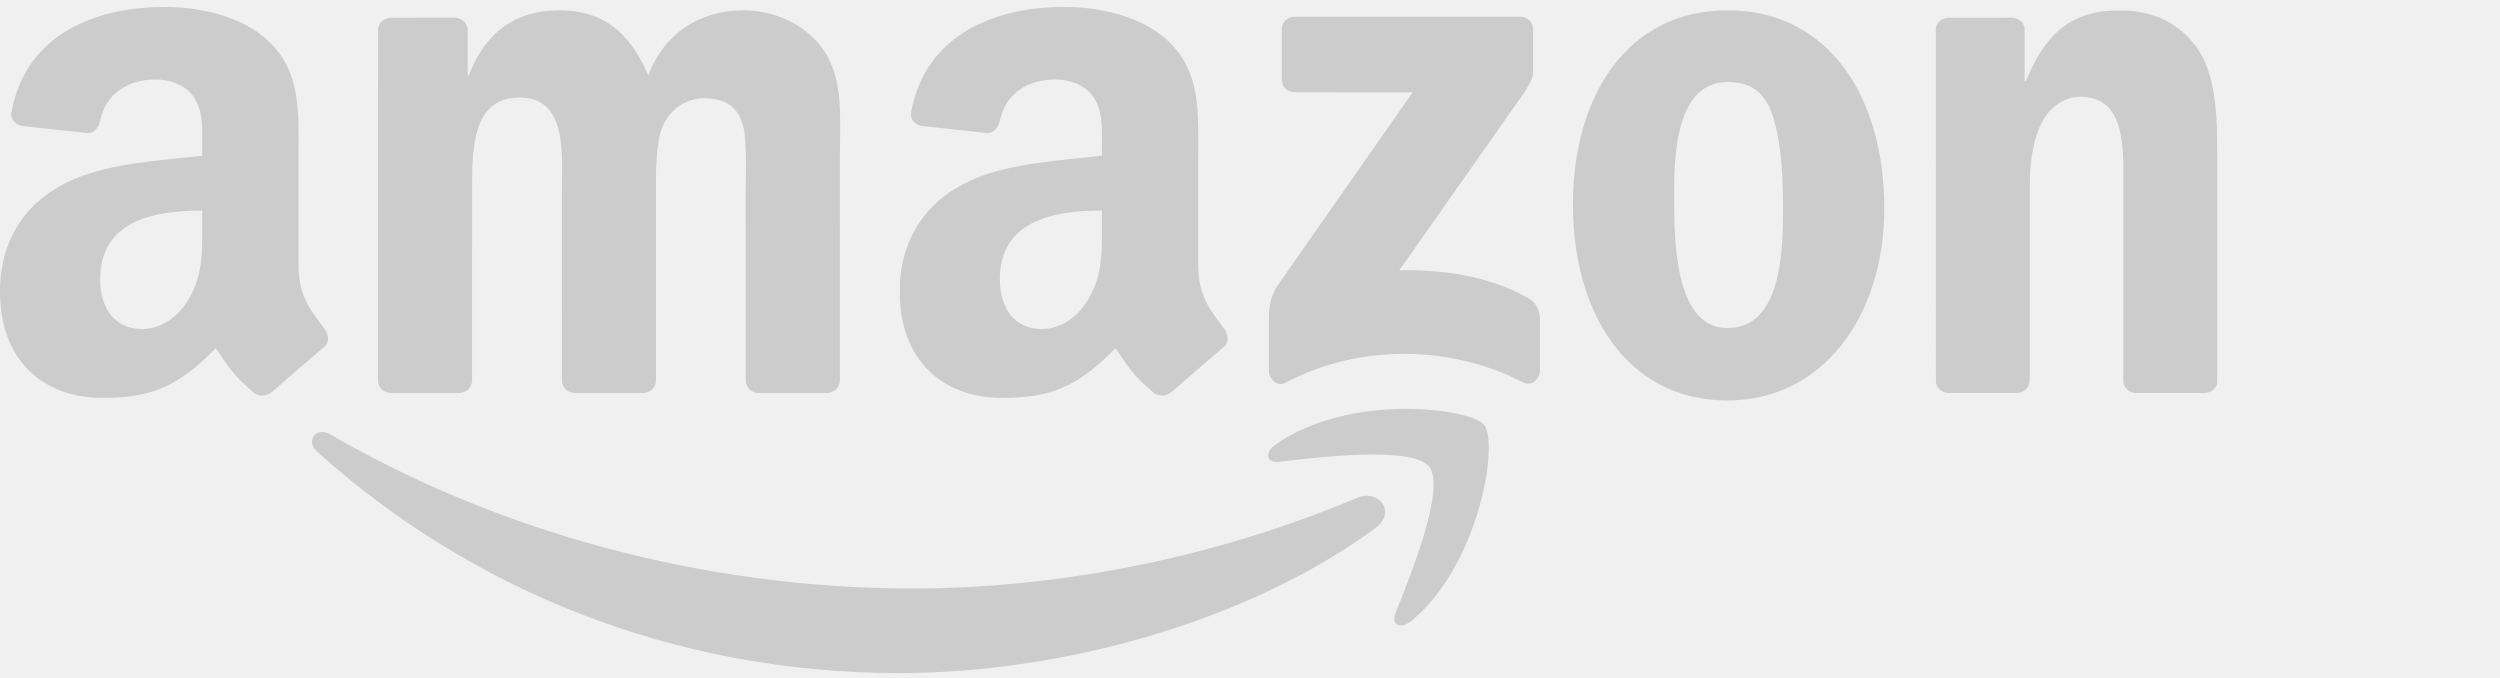
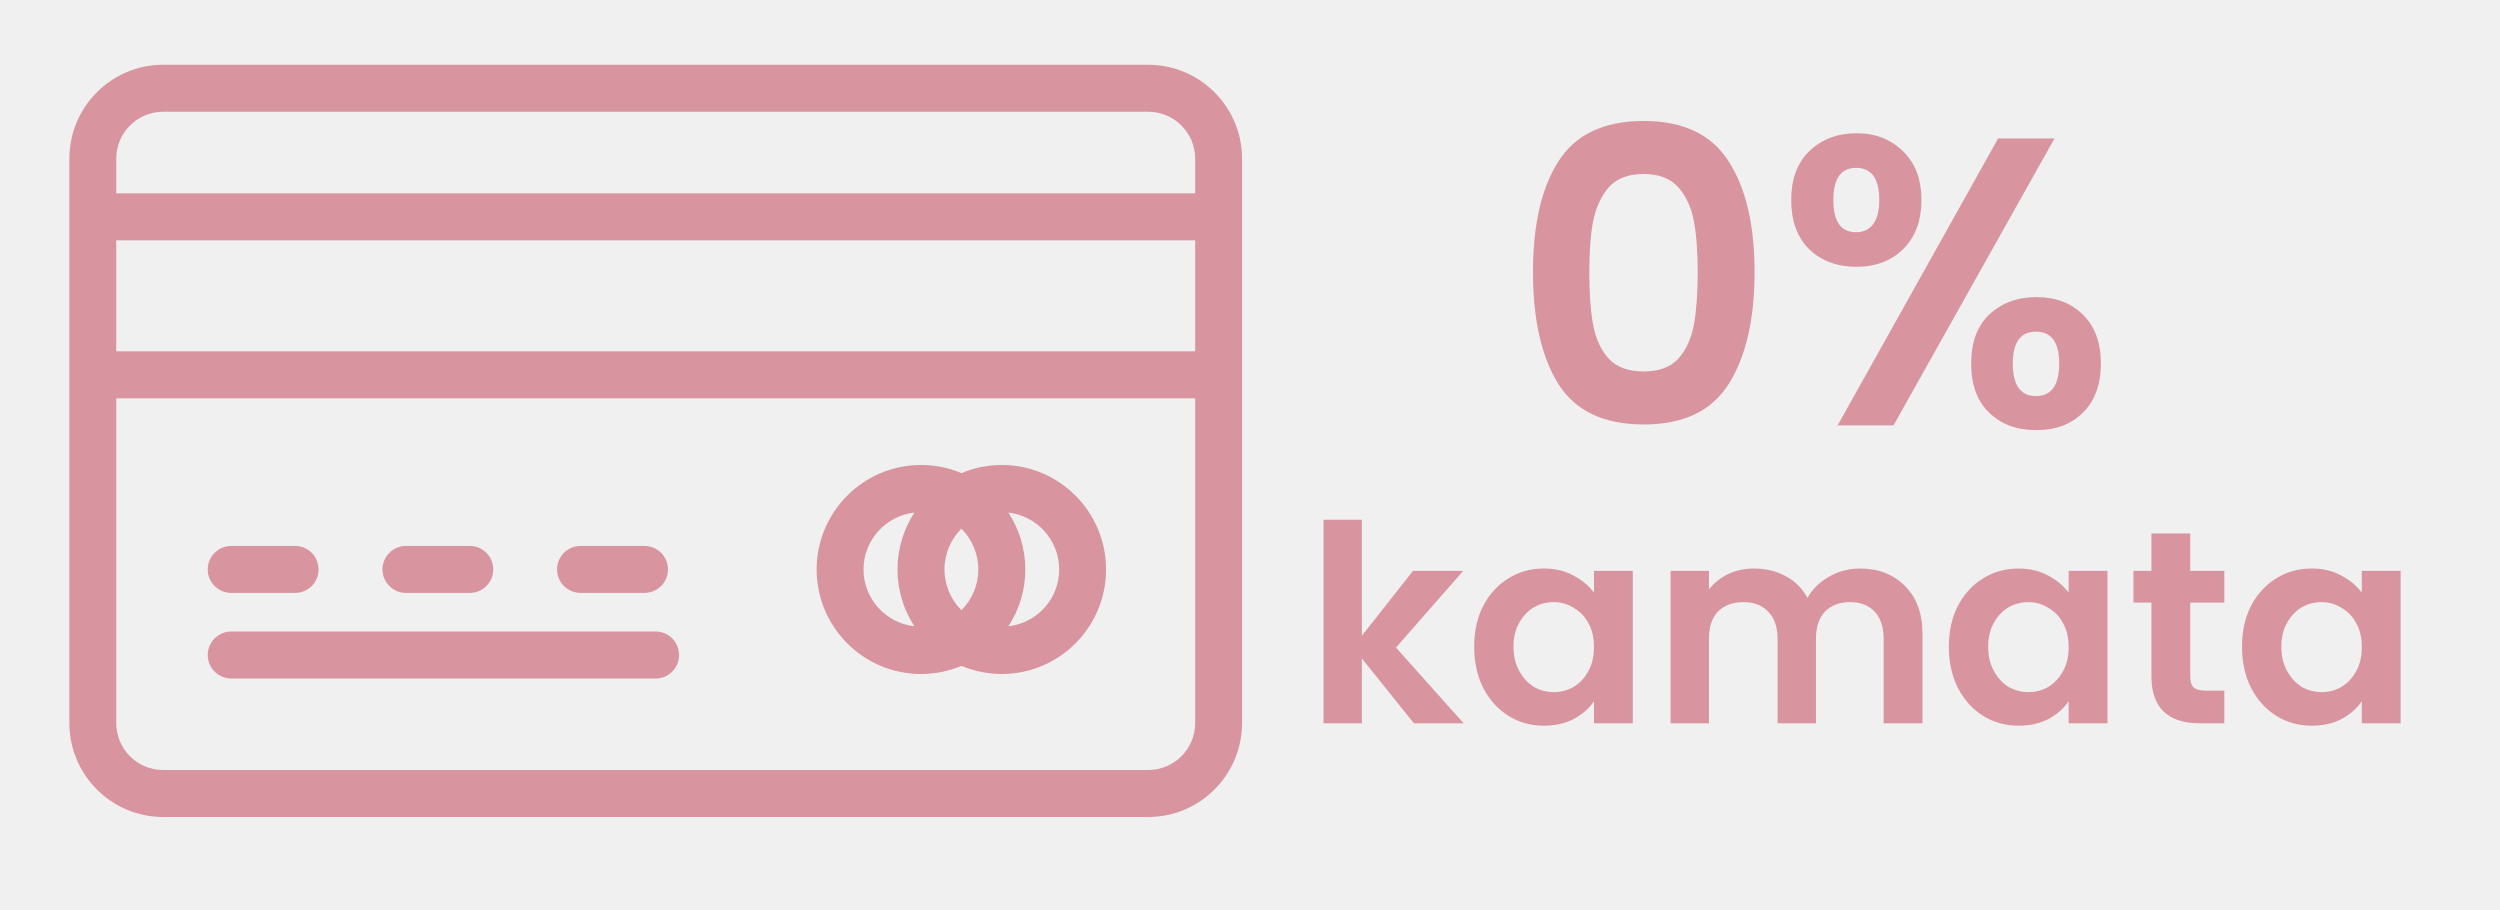
- <svg xmlns="http://www.w3.org/2000/svg" xmlns:xlink="http://www.w3.org/1999/xlink" width="96px" height="26px" viewBox="0 0 96 26" version="1.1">
+ <svg xmlns="http://www.w3.org/2000/svg" width="110" zoomAndPan="magnify" viewBox="0 0 82.5 30" height="40" preserveAspectRatio="xMidYMid meet" version="1.0">
  <defs>
-     <polygon id="path-1" points="10.955 0.265 10.955 14.963 0.131 14.963 0.131 0.265 10.955 0.265" />
-     <polygon id="path-3" points="12.841 0.135 0.243 0.135 0.243 15.15 12.841 15.15 12.841 0.135" />
-     <polygon id="path-5" points="12.598 0.135 0 0.135 0 15.15 12.598 15.15 12.598 0.135" />
+     <filter x="0%" y="0%" width="100%" height="100%" id="id1">
+       <feColorMatrix values="0 0 0 0 1 0 0 0 0 1 0 0 0 0 1 0 0 0 1 0" color-interpolation-filters="sRGB" />
+     </filter>
+     <g />
+     <clipPath id="id2">
+       <path d="M 42 0 L 80.926 0 L 80.926 27 L 42 27 Z M 42 0 " clip-rule="nonzero" />
+     </clipPath>
+     <mask id="id3">
+       <g filter="url(#id1)">
+         <rect x="-8.25" width="99" fill="#000000" y="-3" height="36" fill-opacity="0.4" />
+       </g>
+     </mask>
+     <clipPath id="id4">
+       <rect x="0" width="39" y="0" height="27" />
+     </clipPath>
+     <mask id="id5">
+       <g filter="url(#id1)">
+         <rect x="-8.25" width="99" fill="#000000" y="-3" height="36" fill-opacity="0.4" />
+       </g>
+     </mask>
+     <clipPath id="id6">
+       <path d="M 0.289 0.137 L 38.988 0.137 L 38.988 24.965 L 0.289 24.965 Z M 0.289 0.137 " clip-rule="nonzero" />
+     </clipPath>
+     <clipPath id="id7">
+       <rect x="0" width="40" y="0" height="26" />
+     </clipPath>
  </defs>
-   <g id="Homepage-Wireframes" stroke="none" stroke-width="1" fill="none" fill-rule="evenodd">
-     <g id="Homepage---v3---1440" transform="translate(-1024, -944)">
-       <g id="//Hero" transform="translate(-1, 0)">
-         <g id="//logos" transform="translate(329, 892)">
-           <g id="Amazon-logo" transform="translate(696, 52)">
-             <path d="M52.826,20.271 C47.879,23.91 40.706,25.846 34.53,25.846 C25.873,25.846 18.078,22.656 12.18,17.346 C11.717,16.929 12.13,16.36 12.686,16.683 C19.051,20.375 26.921,22.598 35.049,22.598 C40.533,22.598 46.56,21.463 52.107,19.118 C52.943,18.764 53.644,19.668 52.826,20.271" id="Fill-1" fill="#CCC" />
-             <path d="M54.885,17.927 C54.252,17.12 50.702,17.545 49.107,17.735 C48.624,17.793 48.549,17.372 48.985,17.067 C51.817,15.084 56.457,15.657 56.996,16.321 C57.539,16.99 56.853,21.628 54.2,23.842 C53.792,24.182 53.403,24 53.584,23.551 C54.181,22.064 55.519,18.736 54.885,17.927" id="Fill-3" fill="#CCC" />
-             <path d="M49.219,3.059 L49.219,1.132 C49.221,0.839 49.443,0.644 49.71,0.645 L58.372,0.644 C58.649,0.644 58.872,0.845 58.872,1.13 L58.872,2.782 C58.869,3.06 58.635,3.421 58.22,3.995 L53.732,10.382 C55.398,10.343 57.16,10.592 58.673,11.44 C59.015,11.631 59.106,11.914 59.133,12.192 L59.133,14.248 C59.133,14.531 58.821,14.859 58.495,14.688 C55.828,13.296 52.29,13.144 49.342,14.706 C49.041,14.865 48.725,14.542 48.725,14.258 L48.725,12.304 C48.725,11.991 48.731,11.457 49.048,10.98 L54.247,3.545 L49.72,3.544 C49.443,3.544 49.221,3.348 49.219,3.059" id="Fill-5" fill="#CCC" />
-             <path d="M17.62,15.093 L14.985,15.093 C14.734,15.077 14.534,14.889 14.514,14.649 L14.516,1.165 C14.516,0.895 14.743,0.68 15.024,0.68 L17.478,0.679 C17.735,0.692 17.941,0.886 17.957,1.132 L17.957,2.892 L18.007,2.892 C18.646,1.19 19.852,0.395 21.475,0.395 C23.123,0.395 24.157,1.19 24.895,2.892 C25.535,1.19 26.986,0.395 28.536,0.395 C29.643,0.395 30.848,0.849 31.586,1.871 C32.423,3.006 32.251,4.651 32.251,6.099 L32.249,14.608 C32.249,14.877 32.021,15.093 31.74,15.093 L29.108,15.093 C28.843,15.076 28.635,14.868 28.635,14.609 L28.634,7.461 C28.634,6.894 28.684,5.475 28.56,4.936 C28.364,4.027 27.773,3.772 27.011,3.772 C26.371,3.772 25.707,4.197 25.436,4.878 C25.166,5.56 25.19,6.694 25.19,7.461 L25.19,14.608 C25.19,14.877 24.963,15.093 24.682,15.093 L22.05,15.093 C21.785,15.076 21.576,14.868 21.576,14.609 L21.574,7.461 C21.574,5.957 21.82,3.744 19.95,3.744 C18.056,3.744 18.13,5.9 18.13,7.461 L18.129,14.608 C18.129,14.877 17.901,15.093 17.62,15.093" id="Fill-7" fill="#CCC" />
-             <path d="M66.353,3.148 C64.41,3.148 64.287,5.786 64.287,7.432 C64.287,9.078 64.263,12.597 66.329,12.597 C68.372,12.597 68.469,9.759 68.469,8.029 C68.469,6.894 68.42,5.531 68.076,4.453 C67.78,3.517 67.189,3.148 66.353,3.148 M66.329,0.395 C70.241,0.395 72.356,3.744 72.356,8 C72.356,12.114 70.02,15.378 66.329,15.378 C62.492,15.378 60.4,12.029 60.4,7.858 C60.4,3.658 62.516,0.395 66.329,0.395" id="Fill-9" fill="#CCC" />
-             <g id="Group-13" transform="translate(74.19497, 0.130485)">
-               <mask id="mask-2" fill="white">
-                 <use xlink:href="#path-1" />
-               </mask>
-               <g id="Clip-12" />
-               <path d="M3.234,14.963 L0.608,14.963 C0.344,14.946 0.135,14.737 0.135,14.479 L0.131,0.99 C0.153,0.743 0.372,0.55 0.637,0.55 L3.082,0.549 C3.312,0.561 3.502,0.717 3.55,0.926 L3.55,2.989 L3.6,2.989 C4.338,1.144 5.371,0.265 7.191,0.265 C8.372,0.265 9.528,0.69 10.266,1.854 C10.955,2.932 10.955,4.748 10.955,6.054 L10.955,14.539 C10.926,14.777 10.71,14.963 10.45,14.963 L7.808,14.963 C7.564,14.947 7.367,14.769 7.339,14.539 L7.339,7.217 C7.339,5.742 7.512,3.585 5.691,3.585 C5.051,3.585 4.461,4.01 4.166,4.663 C3.796,5.486 3.747,6.308 3.747,7.217 L3.747,14.478 C3.743,14.747 3.515,14.963 3.234,14.963" id="Fill-11" fill="#CCC" mask="url(#mask-2)" />
+   <g clip-path="url(#id2)">
+     <g mask="url(#id3)">
+       <g transform="matrix(1, 0, 0, 1, 42, 0.000000000000005692)">
+         <g clip-path="url(#id4)">
+           <g fill="#b40c26" fill-opacity="1">
+             <g transform="translate(7.869454, 14.03865)">
+               <g>
+                 <path d="M 0.719 -5.062 C 0.719 -6.625 1 -7.844 1.562 -8.719 C 2.125 -9.602 3.062 -10.047 4.375 -10.047 C 5.676 -10.047 6.609 -9.602 7.172 -8.719 C 7.742 -7.844 8.031 -6.625 8.031 -5.062 C 8.031 -3.488 7.742 -2.254 7.172 -1.359 C 6.609 -0.473 5.676 -0.031 4.375 -0.031 C 3.062 -0.031 2.125 -0.473 1.562 -1.359 C 1 -2.254 0.719 -3.488 0.719 -5.062 Z M 6.156 -5.062 C 6.156 -5.727 6.113 -6.285 6.031 -6.734 C 5.945 -7.191 5.773 -7.566 5.516 -7.859 C 5.254 -8.148 4.875 -8.297 4.375 -8.297 C 3.863 -8.297 3.477 -8.148 3.219 -7.859 C 2.969 -7.566 2.797 -7.191 2.703 -6.734 C 2.617 -6.285 2.578 -5.727 2.578 -5.062 C 2.578 -4.375 2.617 -3.797 2.703 -3.328 C 2.785 -2.867 2.957 -2.492 3.219 -2.203 C 3.477 -1.922 3.863 -1.781 4.375 -1.781 C 4.875 -1.781 5.254 -1.922 5.516 -2.203 C 5.773 -2.492 5.945 -2.867 6.031 -3.328 C 6.113 -3.797 6.156 -4.375 6.156 -5.062 Z M 6.156 -5.062 " />
+               </g>
            </g>
-             <g id="Group-16" transform="translate(34.3052, 0.130485)">
-               <mask id="mask-4" fill="white">
-                 <use xlink:href="#path-3" />
-               </mask>
-               <g id="Clip-15" />
-               <path d="M10.665,14.929 C10.491,15.085 10.24,15.096 10.043,14.99 C9.168,14.265 9.011,13.93 8.532,13.24 C7.086,14.709 6.062,15.15 4.187,15.15 C1.969,15.15 0.243,13.784 0.243,11.055 C0.243,8.922 1.402,7.472 3.053,6.761 C4.483,6.135 6.48,6.021 8.009,5.85 L8.009,5.509 C8.009,4.883 8.058,4.145 7.688,3.604 C7.368,3.12 6.751,2.921 6.209,2.921 C5.204,2.921 4.311,3.435 4.091,4.499 C4.045,4.736 3.872,4.97 3.633,4.982 L1.078,4.706 C0.863,4.658 0.623,4.485 0.685,4.157 C1.273,1.068 4.071,0.135 6.578,0.135 C7.861,0.135 9.537,0.475 10.548,1.443 C11.83,2.637 11.707,4.23 11.707,5.965 L11.707,10.057 C11.707,11.289 12.22,11.829 12.701,12.492 C12.87,12.732 12.908,13.015 12.693,13.19 C12.155,13.64 11.198,14.468 10.672,14.935 L10.665,14.929 Z M8.009,8.524 C8.009,9.548 8.033,10.4 7.515,11.311 C7.097,12.05 6.431,12.505 5.691,12.505 C4.681,12.505 4.089,11.737 4.089,10.599 C4.089,8.362 6.102,7.955 8.009,7.955 L8.009,8.524 Z" id="Fill-14" fill="#CCC" mask="url(#mask-4)" />
+           </g>
+           <g fill="#b40c26" fill-opacity="1">
+             <g transform="translate(16.61004, 14.03865)">
+               <g>
+                 <path d="M 0.5 -7.438 C 0.5 -8.125 0.695 -8.66 1.094 -9.047 C 1.5 -9.441 2.02 -9.641 2.656 -9.641 C 3.281 -9.641 3.789 -9.441 4.188 -9.047 C 4.594 -8.66 4.797 -8.125 4.797 -7.438 C 4.797 -6.75 4.594 -6.207 4.188 -5.812 C 3.789 -5.426 3.281 -5.234 2.656 -5.234 C 2.02 -5.234 1.5 -5.426 1.094 -5.812 C 0.695 -6.207 0.5 -6.75 0.5 -7.438 Z M 9.188 -9.469 L 3.875 0 L 2.031 0 L 7.328 -9.469 Z M 2.641 -8.5 C 2.141 -8.5 1.891 -8.145 1.891 -7.438 C 1.891 -6.727 2.141 -6.375 2.641 -6.375 C 2.879 -6.375 3.066 -6.461 3.203 -6.641 C 3.336 -6.816 3.406 -7.082 3.406 -7.438 C 3.406 -8.145 3.148 -8.5 2.641 -8.5 Z M 6.438 -2.047 C 6.438 -2.734 6.633 -3.27 7.031 -3.656 C 7.438 -4.039 7.957 -4.234 8.594 -4.234 C 9.227 -4.234 9.738 -4.039 10.125 -3.656 C 10.52 -3.27 10.719 -2.734 10.719 -2.047 C 10.719 -1.348 10.52 -0.805 10.125 -0.422 C 9.738 -0.035 9.227 0.156 8.594 0.156 C 7.945 0.156 7.426 -0.035 7.031 -0.422 C 6.633 -0.805 6.438 -1.348 6.438 -2.047 Z M 8.578 -3.094 C 8.066 -3.094 7.812 -2.742 7.812 -2.047 C 7.812 -1.328 8.066 -0.969 8.578 -0.969 C 9.086 -0.969 9.344 -1.328 9.344 -2.047 C 9.344 -2.742 9.086 -3.094 8.578 -3.094 Z M 8.578 -3.094 " />
+               </g>
            </g>
-             <g id="Group-19" transform="translate(0, 0.130485)">
-               <mask id="mask-6" fill="white">
-                 <use xlink:href="#path-5" />
-               </mask>
-               <g id="Clip-18" />
-               <path d="M10.423,14.929 C10.249,15.085 9.996,15.096 9.8,14.99 C8.924,14.265 8.768,13.93 8.29,13.24 C6.843,14.709 5.818,15.15 3.945,15.15 C1.726,15.15 0,13.784 0,11.055 C0,8.922 1.159,7.472 2.81,6.761 C4.24,6.135 6.238,6.021 7.766,5.85 L7.766,5.509 C7.766,4.883 7.815,4.145 7.445,3.604 C7.125,3.12 6.508,2.921 5.966,2.921 C4.961,2.921 4.067,3.435 3.848,4.499 C3.802,4.736 3.629,4.97 3.39,4.982 L0.836,4.706 C0.62,4.658 0.38,4.485 0.442,4.157 C1.029,1.068 3.827,0.135 6.336,0.135 C7.618,0.135 9.294,0.475 10.305,1.443 C11.587,2.637 11.464,4.23 11.464,5.965 L11.464,10.057 C11.464,11.289 11.977,11.829 12.458,12.492 C12.626,12.732 12.665,13.015 12.45,13.19 C11.912,13.64 10.955,14.468 10.429,14.935 L10.423,14.929 Z M7.766,8.524 C7.766,9.548 7.79,10.4 7.273,11.311 C6.854,12.05 6.188,12.505 5.448,12.505 C4.438,12.505 3.846,11.737 3.846,10.599 C3.846,8.362 5.86,7.955 7.766,7.955 L7.766,8.524 Z" id="Fill-17" fill="#CCC" mask="url(#mask-6)" />
+           </g>
+           <g fill="#b40c26" fill-opacity="1">
+             <g transform="translate(27.81627, 14.03865)">
+               <g />
+             </g>
+           </g>
+           <g fill="#b40c26" fill-opacity="1">
+             <g transform="translate(1.051141, 23.87026)">
+               <g>
+                 <path d="M 3.609 0 L 1.891 -2.141 L 1.891 0 L 0.625 0 L 0.625 -6.719 L 1.891 -6.719 L 1.891 -2.891 L 3.578 -5.031 L 5.234 -5.031 L 3.016 -2.5 L 5.25 0 Z M 3.609 0 " />
+               </g>
+             </g>
+           </g>
+           <g fill="#b40c26" fill-opacity="1">
+             <g transform="translate(6.351175, 23.87026)">
+               <g>
+                 <path d="M 0.297 -2.531 C 0.297 -3.039 0.395 -3.488 0.594 -3.875 C 0.801 -4.27 1.078 -4.57 1.422 -4.781 C 1.773 -5 2.164 -5.109 2.594 -5.109 C 2.969 -5.109 3.297 -5.031 3.578 -4.875 C 3.859 -4.727 4.082 -4.539 4.25 -4.312 L 4.25 -5.031 L 5.531 -5.031 L 5.531 0 L 4.25 0 L 4.25 -0.734 C 4.094 -0.492 3.867 -0.297 3.578 -0.141 C 3.297 0.004 2.969 0.078 2.594 0.078 C 2.164 0.078 1.773 -0.031 1.422 -0.25 C 1.078 -0.469 0.801 -0.773 0.594 -1.172 C 0.395 -1.566 0.297 -2.02 0.297 -2.531 Z M 4.25 -2.516 C 4.25 -2.828 4.188 -3.094 4.062 -3.312 C 3.945 -3.531 3.785 -3.695 3.578 -3.812 C 3.379 -3.938 3.16 -4 2.922 -4 C 2.68 -4 2.461 -3.941 2.266 -3.828 C 2.066 -3.711 1.906 -3.539 1.781 -3.312 C 1.656 -3.094 1.594 -2.832 1.594 -2.531 C 1.594 -2.227 1.656 -1.961 1.781 -1.734 C 1.906 -1.504 2.066 -1.328 2.266 -1.203 C 2.473 -1.086 2.691 -1.031 2.922 -1.031 C 3.16 -1.031 3.379 -1.086 3.578 -1.203 C 3.785 -1.328 3.945 -1.5 4.062 -1.719 C 4.188 -1.938 4.25 -2.203 4.25 -2.516 Z M 4.25 -2.516 " />
+               </g>
+             </g>
+           </g>
+           <g fill="#b40c26" fill-opacity="1">
+             <g transform="translate(12.5043, 23.87026)">
+               <g>
+                 <path d="M 6.875 -5.109 C 7.488 -5.109 7.984 -4.914 8.359 -4.531 C 8.742 -4.156 8.938 -3.629 8.938 -2.953 L 8.938 0 L 7.656 0 L 7.656 -2.781 C 7.656 -3.176 7.555 -3.477 7.359 -3.688 C 7.16 -3.895 6.891 -4 6.547 -4 C 6.203 -4 5.926 -3.895 5.719 -3.688 C 5.52 -3.477 5.422 -3.176 5.422 -2.781 L 5.422 0 L 4.156 0 L 4.156 -2.781 C 4.156 -3.176 4.051 -3.477 3.844 -3.688 C 3.645 -3.895 3.375 -4 3.031 -4 C 2.676 -4 2.395 -3.895 2.188 -3.688 C 1.988 -3.477 1.891 -3.176 1.891 -2.781 L 1.891 0 L 0.625 0 L 0.625 -5.031 L 1.891 -5.031 L 1.891 -4.422 C 2.055 -4.629 2.266 -4.797 2.516 -4.922 C 2.773 -5.047 3.062 -5.109 3.375 -5.109 C 3.77 -5.109 4.117 -5.023 4.422 -4.859 C 4.734 -4.691 4.973 -4.453 5.141 -4.141 C 5.305 -4.43 5.547 -4.664 5.859 -4.844 C 6.172 -5.02 6.508 -5.109 6.875 -5.109 Z M 6.875 -5.109 " />
+               </g>
+             </g>
+           </g>
+           <g fill="#b40c26" fill-opacity="1">
+             <g transform="translate(22.01531, 23.87026)">
+               <g>
+                 <path d="M 0.297 -2.531 C 0.297 -3.039 0.395 -3.488 0.594 -3.875 C 0.801 -4.27 1.078 -4.57 1.422 -4.781 C 1.773 -5 2.164 -5.109 2.594 -5.109 C 2.969 -5.109 3.297 -5.031 3.578 -4.875 C 3.859 -4.727 4.082 -4.539 4.25 -4.312 L 4.25 -5.031 L 5.531 -5.031 L 5.531 0 L 4.25 0 L 4.25 -0.734 C 4.094 -0.492 3.867 -0.297 3.578 -0.141 C 3.297 0.004 2.969 0.078 2.594 0.078 C 2.164 0.078 1.773 -0.031 1.422 -0.25 C 1.078 -0.469 0.801 -0.773 0.594 -1.172 C 0.395 -1.566 0.297 -2.02 0.297 -2.531 Z M 4.25 -2.516 C 4.25 -2.828 4.188 -3.094 4.062 -3.312 C 3.945 -3.531 3.785 -3.695 3.578 -3.812 C 3.379 -3.938 3.16 -4 2.922 -4 C 2.68 -4 2.461 -3.941 2.266 -3.828 C 2.066 -3.711 1.906 -3.539 1.781 -3.312 C 1.656 -3.094 1.594 -2.832 1.594 -2.531 C 1.594 -2.227 1.656 -1.961 1.781 -1.734 C 1.906 -1.504 2.066 -1.328 2.266 -1.203 C 2.473 -1.086 2.691 -1.031 2.922 -1.031 C 3.16 -1.031 3.379 -1.086 3.578 -1.203 C 3.785 -1.328 3.945 -1.5 4.062 -1.719 C 4.188 -1.938 4.25 -2.203 4.25 -2.516 Z M 4.25 -2.516 " />
+               </g>
+             </g>
+           </g>
+           <g fill="#b40c26" fill-opacity="1">
+             <g transform="translate(28.16843, 23.87026)">
+               <g>
+                 <path d="M 2.109 -3.984 L 2.109 -1.547 C 2.109 -1.379 2.145 -1.258 2.219 -1.188 C 2.301 -1.113 2.441 -1.078 2.641 -1.078 L 3.234 -1.078 L 3.234 0 L 2.438 0 C 1.363 0 0.828 -0.52 0.828 -1.562 L 0.828 -3.984 L 0.234 -3.984 L 0.234 -5.031 L 0.828 -5.031 L 0.828 -6.266 L 2.109 -6.266 L 2.109 -5.031 L 3.234 -5.031 L 3.234 -3.984 Z M 2.109 -3.984 " />
+               </g>
+             </g>
+           </g>
+           <g fill="#b40c26" fill-opacity="1">
+             <g transform="translate(31.68968, 23.87026)">
+               <g>
+                 <path d="M 0.297 -2.531 C 0.297 -3.039 0.395 -3.488 0.594 -3.875 C 0.801 -4.27 1.078 -4.57 1.422 -4.781 C 1.773 -5 2.164 -5.109 2.594 -5.109 C 2.969 -5.109 3.297 -5.031 3.578 -4.875 C 3.859 -4.727 4.082 -4.539 4.25 -4.312 L 4.25 -5.031 L 5.531 -5.031 L 5.531 0 L 4.25 0 L 4.25 -0.734 C 4.094 -0.492 3.867 -0.297 3.578 -0.141 C 3.297 0.004 2.969 0.078 2.594 0.078 C 2.164 0.078 1.773 -0.031 1.422 -0.25 C 1.078 -0.469 0.801 -0.773 0.594 -1.172 C 0.395 -1.566 0.297 -2.02 0.297 -2.531 Z M 4.25 -2.516 C 4.25 -2.828 4.188 -3.094 4.062 -3.312 C 3.945 -3.531 3.785 -3.695 3.578 -3.812 C 3.379 -3.938 3.16 -4 2.922 -4 C 2.68 -4 2.461 -3.941 2.266 -3.828 C 2.066 -3.711 1.906 -3.539 1.781 -3.312 C 1.656 -3.094 1.594 -2.832 1.594 -2.531 C 1.594 -2.227 1.656 -1.961 1.781 -1.734 C 1.906 -1.504 2.066 -1.328 2.266 -1.203 C 2.473 -1.086 2.691 -1.031 2.922 -1.031 C 3.16 -1.031 3.379 -1.086 3.578 -1.203 C 3.785 -1.328 3.945 -1.5 4.062 -1.719 C 4.188 -1.938 4.25 -2.203 4.25 -2.516 Z M 4.25 -2.516 " />
+               </g>
            </g>
          </g>
        </g>
      </g>
    </g>
  </g>
+   <g mask="url(#id5)">
+     <g transform="matrix(1, 0, 0, 1, 2, 2)">
+       <g clip-path="url(#id7)">
+         <g clip-path="url(#id6)">
+           <path fill="#b40c26" d="M 35.891 23.41 L 3.383 23.41 C 2.527 23.41 1.836 22.715 1.836 21.859 L 1.836 11.145 L 37.441 11.145 L 37.441 21.859 C 37.441 22.715 36.746 23.41 35.891 23.41 Z M 37.441 9.594 L 1.836 9.594 L 1.836 5.93 L 37.441 5.93 Z M 3.383 1.688 L 35.891 1.688 C 36.746 1.688 37.441 2.383 37.441 3.238 L 37.441 4.379 L 1.836 4.379 L 1.836 3.238 C 1.836 2.383 2.527 1.688 3.383 1.688 Z M 35.891 0.137 L 3.383 0.137 C 1.676 0.137 0.289 1.527 0.289 3.238 L 0.289 21.859 C 0.289 23.57 1.676 24.961 3.383 24.961 L 35.891 24.961 C 37.598 24.961 38.988 23.57 38.988 21.859 L 38.988 3.238 C 38.988 1.527 37.598 0.137 35.891 0.137 Z M 16.383 16.793 C 16.383 16.363 16.73 16.016 17.16 16.016 L 19.266 16.016 C 19.695 16.016 20.043 16.363 20.043 16.793 C 20.043 17.219 19.695 17.566 19.266 17.566 L 17.16 17.566 C 16.73 17.566 16.383 17.219 16.383 16.793 Z M 10.621 16.793 C 10.621 16.363 10.969 16.016 11.395 16.016 L 13.504 16.016 C 13.93 16.016 14.277 16.363 14.277 16.793 C 14.277 17.219 13.93 17.566 13.504 17.566 L 11.395 17.566 C 10.969 17.566 10.621 17.219 10.621 16.793 Z M 4.855 16.793 C 4.855 16.363 5.203 16.016 5.633 16.016 L 7.738 16.016 C 8.168 16.016 8.512 16.363 8.512 16.793 C 8.512 17.219 8.168 17.566 7.738 17.566 L 5.633 17.566 C 5.203 17.566 4.855 17.219 4.855 16.793 Z M 20.41 19.617 C 20.41 20.043 20.066 20.391 19.637 20.391 L 5.633 20.391 C 5.203 20.391 4.855 20.043 4.855 19.617 C 4.855 19.188 5.203 18.84 5.633 18.84 L 19.637 18.84 C 20.066 18.84 20.41 19.188 20.41 19.617 Z M 31.277 18.668 C 31.629 18.129 31.836 17.484 31.836 16.793 C 31.836 16.102 31.629 15.457 31.277 14.914 C 32.219 15.027 32.953 15.82 32.953 16.793 C 32.953 17.766 32.219 18.559 31.277 18.668 Z M 26.496 16.793 C 26.496 15.82 27.234 15.023 28.176 14.914 C 27.824 15.457 27.617 16.102 27.617 16.793 C 27.617 17.484 27.824 18.129 28.176 18.668 C 27.234 18.559 26.496 17.766 26.496 16.793 Z M 29.168 16.793 C 29.168 16.266 29.383 15.789 29.727 15.445 C 30.07 15.789 30.285 16.266 30.285 16.793 C 30.285 17.316 30.07 17.793 29.727 18.137 C 29.383 17.793 29.168 17.316 29.168 16.793 Z M 31.059 13.344 C 30.586 13.344 30.137 13.438 29.727 13.613 C 29.316 13.438 28.867 13.344 28.391 13.344 C 26.496 13.344 24.949 14.891 24.949 16.793 C 24.949 18.695 26.496 20.242 28.391 20.242 C 28.867 20.242 29.316 20.145 29.727 19.973 C 30.137 20.145 30.586 20.242 31.059 20.242 C 32.957 20.242 34.5 18.695 34.5 16.793 C 34.5 14.891 32.957 13.344 31.059 13.344 " fill-opacity="1" fill-rule="nonzero" />
+         </g>
+       </g>
+     </g>
+   </g>
</svg>
